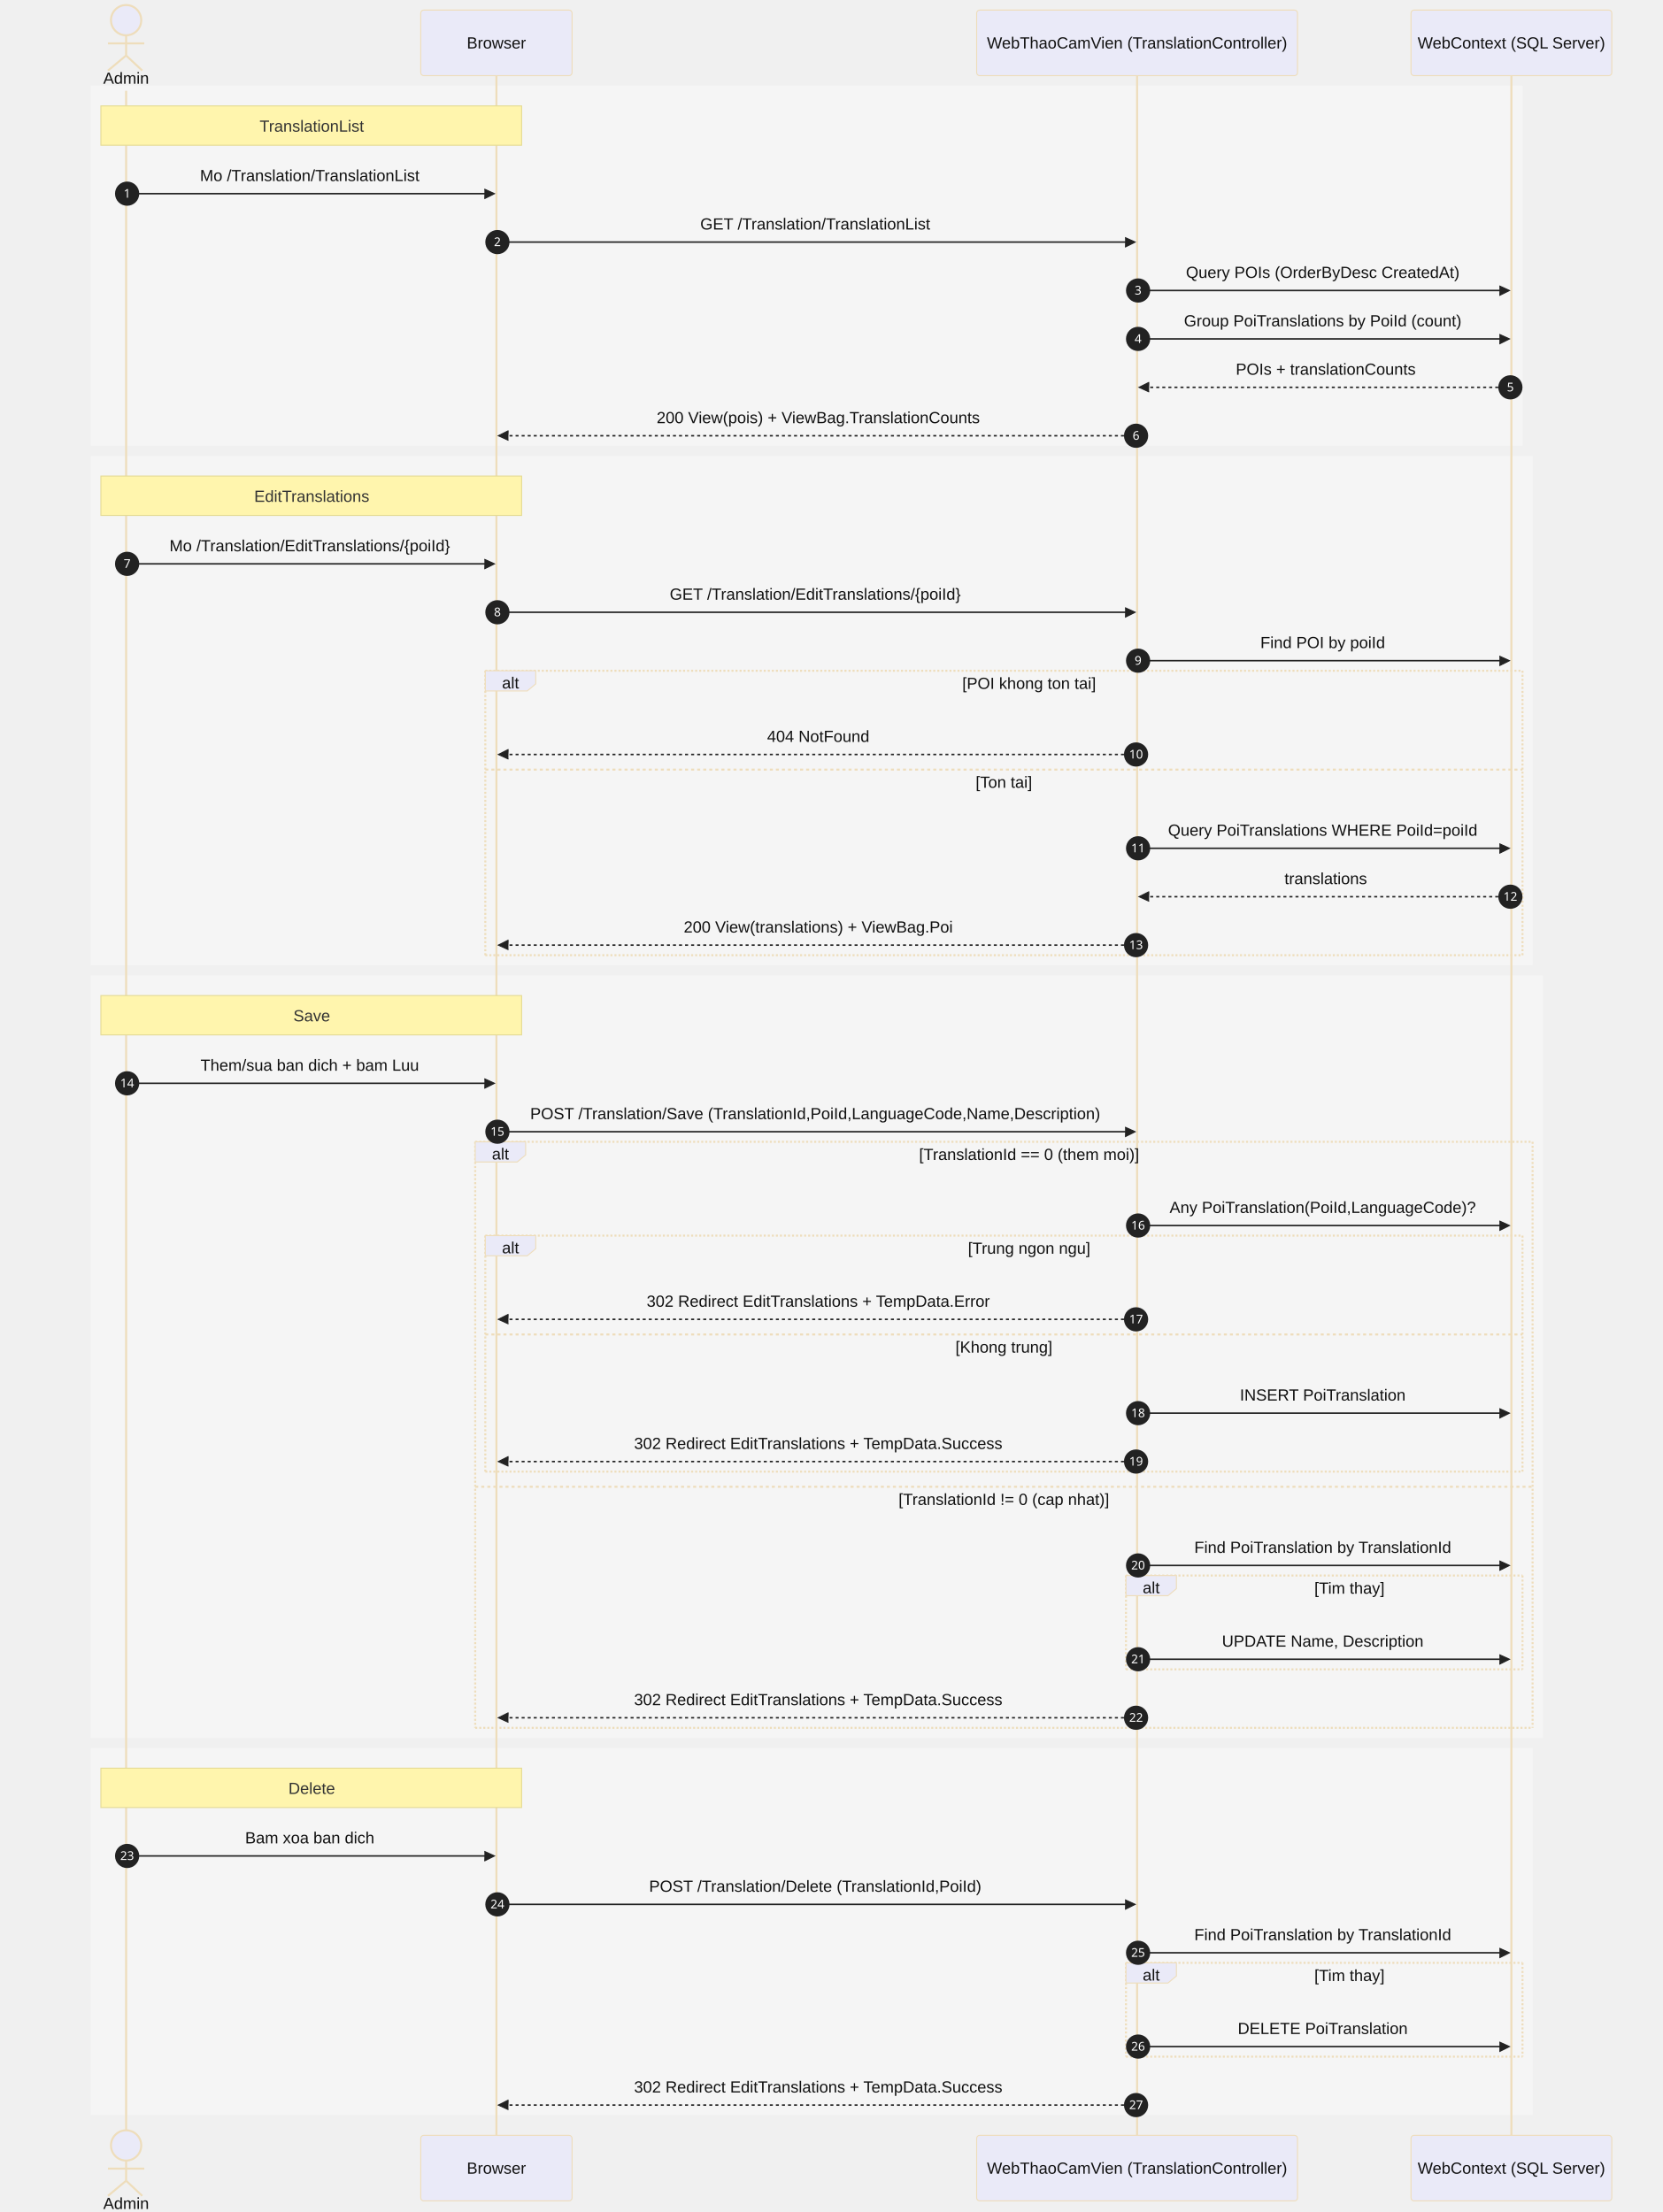
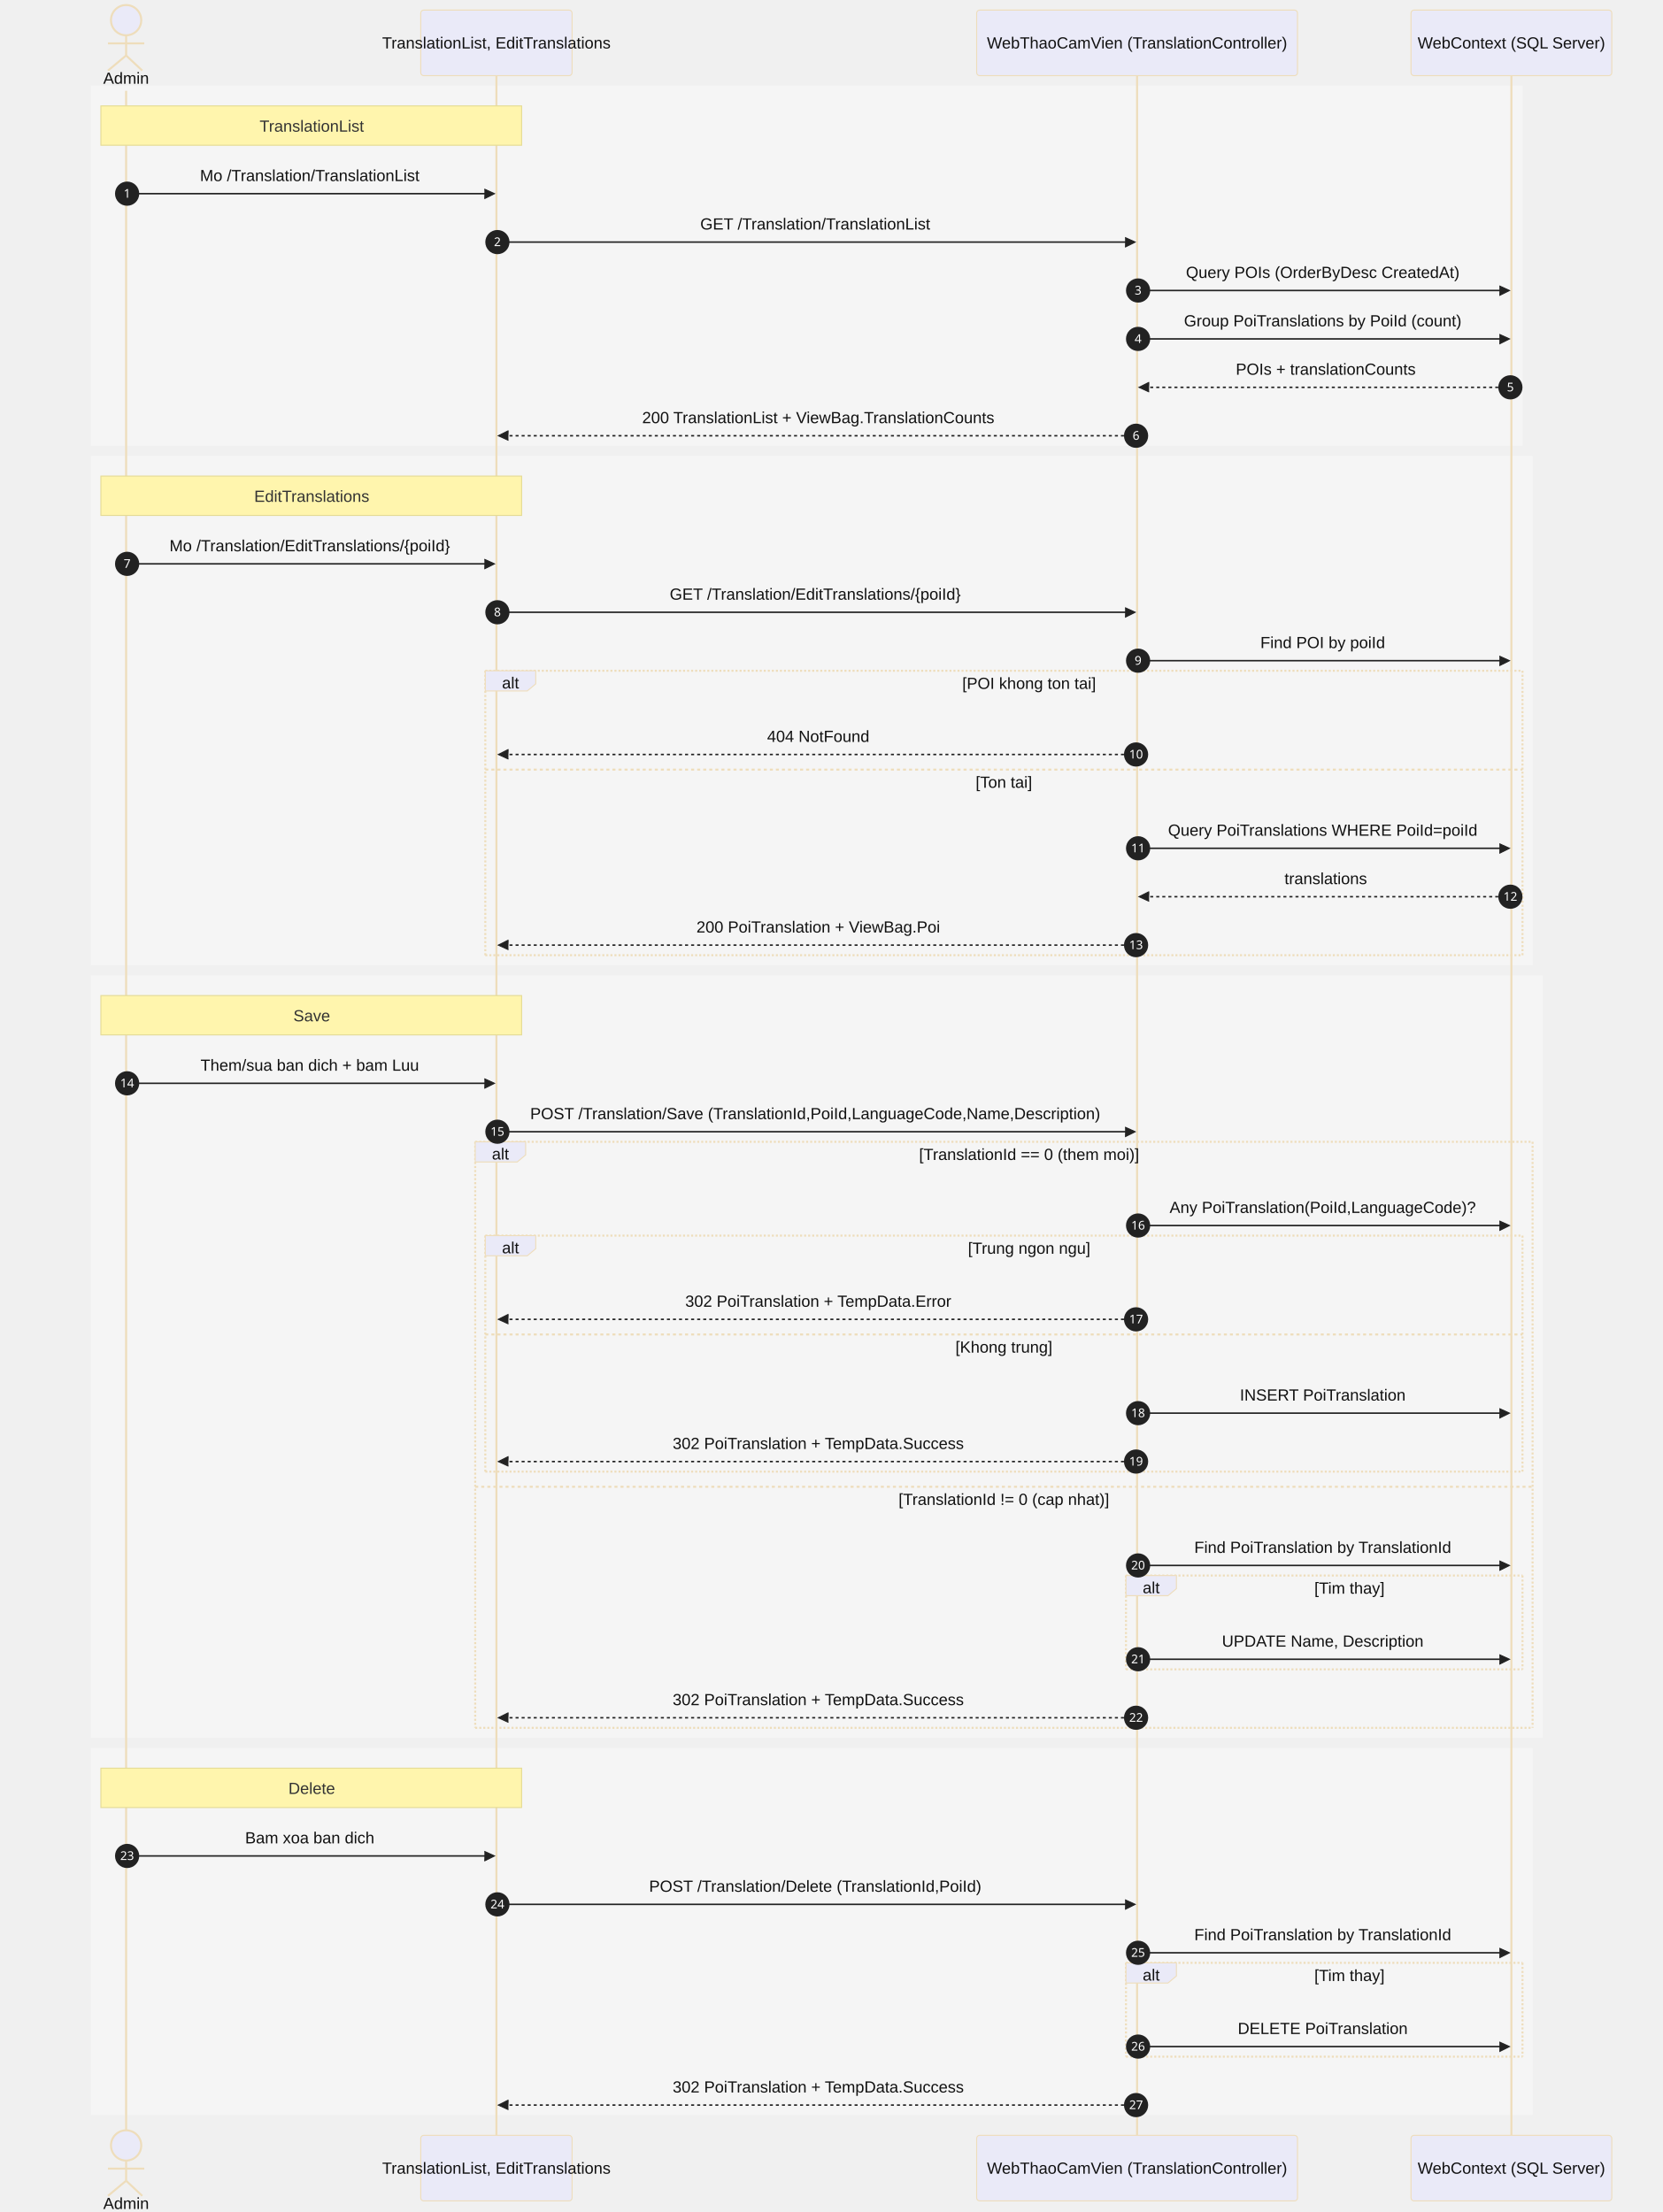
<svg xmlns="http://www.w3.org/2000/svg" id="container" width="1647.5" height="2193" viewBox="-50 -10 1647.5 2193" role="graphics-document document" aria-roledescription="sequence">
  <rect x="40" y="1723" fill="rgb(245,245,245)" width="1429" height="364" class="rect" />
  <rect x="40" y="957" fill="rgb(245,245,245)" width="1439" height="756" class="rect" />
  <rect x="40" y="442" fill="rgb(245,245,245)" width="1429" height="505" class="rect" />
  <rect x="40" y="75" fill="rgb(245,245,245)" width="1419" height="357" class="rect" />
  <g>
    <rect x="1348.5" y="2107" fill="#eaeaea" stroke="#666" width="199" height="65" name="DB" rx="3" ry="3" class="actor actor-bottom" />
    <text x="1448" y="2139.5" dominant-baseline="central" alignment-baseline="central" class="actor actor-box" style="text-anchor: middle; font-size: 16px; font-weight: 400;">
      <tspan x="1448" dy="0">WebContext (SQL Server)</tspan>
    </text>
  </g>
  <g>
    <rect x="918" y="2107" fill="#eaeaea" stroke="#666" width="318" height="65" name="W" rx="3" ry="3" class="actor actor-bottom" />
    <text x="1077" y="2139.5" dominant-baseline="central" alignment-baseline="central" class="actor actor-box" style="text-anchor: middle; font-size: 16px; font-weight: 400;">
      <tspan x="1077" dy="0">WebThaoCamVien (TranslationController)</tspan>
    </text>
  </g>
  <g>
    <rect x="367" y="2107" fill="#eaeaea" stroke="#666" width="150" height="65" name="B" rx="3" ry="3" class="actor actor-bottom" />
    <text x="442" y="2139.5" dominant-baseline="central" alignment-baseline="central" class="actor actor-box" style="text-anchor: middle; font-size: 16px; font-weight: 400;">
-       <tspan x="442" dy="0">Browser</tspan>
+       <tspan x="442" dy="0">TranslationList, EditTranslations</tspan>
    </text>
  </g>
  <g />
  <g>
    <line id="actor3" x1="1448" y1="65" x2="1448" y2="2107" class="actor-line 200" stroke-width="0.5px" stroke="#999" name="DB" />
    <g id="root-3">
      <rect x="1348.5" y="0" fill="#eaeaea" stroke="#666" width="199" height="65" name="DB" rx="3" ry="3" class="actor actor-top" />
      <text x="1448" y="32.5" dominant-baseline="central" alignment-baseline="central" class="actor actor-box" style="text-anchor: middle; font-size: 16px; font-weight: 400;">
        <tspan x="1448" dy="0">WebContext (SQL Server)</tspan>
      </text>
    </g>
  </g>
  <g>
    <line id="actor2" x1="1077" y1="65" x2="1077" y2="2107" class="actor-line 200" stroke-width="0.5px" stroke="#999" name="W" />
    <g id="root-2">
      <rect x="918" y="0" fill="#eaeaea" stroke="#666" width="318" height="65" name="W" rx="3" ry="3" class="actor actor-top" />
      <text x="1077" y="32.5" dominant-baseline="central" alignment-baseline="central" class="actor actor-box" style="text-anchor: middle; font-size: 16px; font-weight: 400;">
        <tspan x="1077" dy="0">WebThaoCamVien (TranslationController)</tspan>
      </text>
    </g>
  </g>
  <g>
    <line id="actor1" x1="442" y1="65" x2="442" y2="2107" class="actor-line 200" stroke-width="0.5px" stroke="#999" name="B" />
    <g id="root-1">
      <rect x="367" y="0" fill="#eaeaea" stroke="#666" width="150" height="65" name="B" rx="3" ry="3" class="actor actor-top" />
      <text x="442" y="32.5" dominant-baseline="central" alignment-baseline="central" class="actor actor-box" style="text-anchor: middle; font-size: 16px; font-weight: 400;">
-         <tspan x="442" dy="0">Browser</tspan>
+         <tspan x="442" dy="0">TranslationList, EditTranslations</tspan>
      </text>
    </g>
  </g>
  <g>
    <line id="actor0" x1="75" y1="80" x2="75" y2="2107" class="actor-line 200" stroke-width="0.5px" stroke="#999" name="U" />
  </g>
  <style>#container{font-family:"trebuchet ms",verdana,arial,sans-serif;font-size:16px;fill:#333;}@keyframes edge-animation-frame{from{stroke-dashoffset:0;}}@keyframes dash{to{stroke-dashoffset:0;}}#container .edge-animation-slow{stroke-dasharray:9,5!important;stroke-dashoffset:900;animation:dash 50s linear infinite;stroke-linecap:round;}#container .edge-animation-fast{stroke-dasharray:9,5!important;stroke-dashoffset:900;animation:dash 20s linear infinite;stroke-linecap:round;}#container .error-icon{fill:hsl(220.588, 100%, 98.333%);}#container .error-text{fill:rgb(8.5, 5.75, 0);stroke:rgb(8.5, 5.75, 0);}#container .edge-thickness-normal{stroke-width:1px;}#container .edge-thickness-thick{stroke-width:3.5px;}#container .edge-pattern-solid{stroke-dasharray:0;}#container .edge-thickness-invisible{stroke-width:0;fill:none;}#container .edge-pattern-dashed{stroke-dasharray:3;}#container .edge-pattern-dotted{stroke-dasharray:2;}#container .marker{fill:#000000;stroke:#000000;}#container .marker.cross{stroke:#000000;}#container svg{font-family:"trebuchet ms",verdana,arial,sans-serif;font-size:16px;}#container p{margin:0;}#container .actor{stroke:hsl(40.588, 60%, 83.333%);fill:#eaeaf8;}#container text.actor&gt;tspan{fill:#111111;stroke:none;}#container .actor-line{stroke:hsl(40.588, 60%, 83.333%);}#container .innerArc{stroke-width:1.5;stroke-dasharray:none;}#container .messageLine0{stroke-width:1.5;stroke-dasharray:none;stroke:#222222;}#container .messageLine1{stroke-width:1.5;stroke-dasharray:2,2;stroke:#222222;}#container #arrowhead path{fill:#222222;stroke:#222222;}#container .sequenceNumber{fill:#ffffff;}#container #sequencenumber{fill:#222222;}#container #crosshead path{fill:#222222;stroke:#222222;}#container .messageText{fill:#111111;stroke:none;}#container .labelBox{stroke:hsl(40.588, 60%, 83.333%);fill:#eaeaf8;}#container .labelText,#container .labelText&gt;tspan{fill:#111111;stroke:none;}#container .loopText,#container .loopText&gt;tspan{fill:#111111;stroke:none;}#container .loopLine{stroke-width:2px;stroke-dasharray:2,2;stroke:hsl(40.588, 60%, 83.333%);fill:hsl(40.588, 60%, 83.333%);}#container .note{stroke:hsl(52.683, 60%, 73.922%);fill:#fff5ad;}#container .noteText,#container .noteText&gt;tspan{fill:#333;stroke:none;}#container .activation0{fill:hsl(-79.412, 100%, 93.333%);stroke:hsl(-79.412, 100%, 83.333%);}#container .activation1{fill:hsl(-79.412, 100%, 93.333%);stroke:hsl(-79.412, 100%, 83.333%);}#container .activation2{fill:hsl(-79.412, 100%, 93.333%);stroke:hsl(-79.412, 100%, 83.333%);}#container .actorPopupMenu{position:absolute;}#container .actorPopupMenuPanel{position:absolute;fill:#eaeaf8;box-shadow:0px 8px 16px 0px rgba(0,0,0,0.2);filter:drop-shadow(3px 5px 2px rgb(0 0 0 / 0.4));}#container .actor-man line{stroke:hsl(40.588, 60%, 83.333%);fill:#eaeaf8;}#container .actor-man circle,#container line{stroke:hsl(40.588, 60%, 83.333%);fill:#eaeaf8;stroke-width:2px;}#container :root{--mermaid-font-family:"trebuchet ms",verdana,arial,sans-serif;}</style>
  <g />
  <defs>
    <symbol id="computer" width="24" height="24">
      <path transform="scale(.5)" d="M2 2v13h20v-13h-20zm18 11h-16v-9h16v9zm-10.228 6l.466-1h3.524l.467 1h-4.457zm14.228 3h-24l2-6h2.104l-1.33 4h18.45l-1.297-4h2.073l2 6zm-5-10h-14v-7h14v7z" />
    </symbol>
  </defs>
  <defs>
    <symbol id="database" fill-rule="evenodd" clip-rule="evenodd">
      <path transform="scale(.5)" d="M12.258.001l.256.004.255.005.253.008.251.01.249.012.247.015.246.016.242.019.241.02.239.023.236.024.233.027.231.028.229.031.225.032.223.034.22.036.217.038.214.04.211.041.208.043.205.045.201.046.198.048.194.05.191.051.187.053.183.054.18.056.175.057.172.059.168.06.163.061.16.063.155.064.15.066.074.033.073.033.071.034.07.034.069.035.068.035.067.035.066.035.064.036.064.036.062.036.06.036.06.037.058.037.058.037.055.038.055.038.053.038.052.038.051.039.05.039.048.039.047.039.045.04.044.04.043.04.041.04.04.041.039.041.037.041.036.041.034.041.033.042.032.042.03.042.029.042.027.042.026.043.024.043.023.043.021.043.02.043.018.044.017.043.015.044.013.044.012.044.011.045.009.044.007.045.006.045.004.045.002.045.001.045v17l-.001.045-.002.045-.004.045-.006.045-.007.045-.009.044-.011.045-.012.044-.013.044-.015.044-.017.043-.018.044-.02.043-.021.043-.023.043-.024.043-.026.043-.027.042-.029.042-.03.042-.032.042-.033.042-.034.041-.036.041-.037.041-.039.041-.04.041-.041.04-.043.04-.044.04-.045.04-.047.039-.048.039-.05.039-.051.039-.052.038-.053.038-.055.038-.055.038-.058.037-.058.037-.06.037-.06.036-.062.036-.064.036-.064.036-.066.035-.067.035-.068.035-.069.035-.07.034-.071.034-.073.033-.074.033-.15.066-.155.064-.16.063-.163.061-.168.06-.172.059-.175.057-.18.056-.183.054-.187.053-.191.051-.194.05-.198.048-.201.046-.205.045-.208.043-.211.041-.214.04-.217.038-.22.036-.223.034-.225.032-.229.031-.231.028-.233.027-.236.024-.239.023-.241.02-.242.019-.246.016-.247.015-.249.012-.251.01-.253.008-.255.005-.256.004-.258.001-.258-.001-.256-.004-.255-.005-.253-.008-.251-.01-.249-.012-.247-.015-.245-.016-.243-.019-.241-.02-.238-.023-.236-.024-.234-.027-.231-.028-.228-.031-.226-.032-.223-.034-.22-.036-.217-.038-.214-.04-.211-.041-.208-.043-.204-.045-.201-.046-.198-.048-.195-.05-.19-.051-.187-.053-.184-.054-.179-.056-.176-.057-.172-.059-.167-.06-.164-.061-.159-.063-.155-.064-.151-.066-.074-.033-.072-.033-.072-.034-.07-.034-.069-.035-.068-.035-.067-.035-.066-.035-.064-.036-.063-.036-.062-.036-.061-.036-.06-.037-.058-.037-.057-.037-.056-.038-.055-.038-.053-.038-.052-.038-.051-.039-.049-.039-.049-.039-.046-.039-.046-.04-.044-.04-.043-.04-.041-.04-.04-.041-.039-.041-.037-.041-.036-.041-.034-.041-.033-.042-.032-.042-.03-.042-.029-.042-.027-.042-.026-.043-.024-.043-.023-.043-.021-.043-.02-.043-.018-.044-.017-.043-.015-.044-.013-.044-.012-.044-.011-.045-.009-.044-.007-.045-.006-.045-.004-.045-.002-.045-.001-.045v-17l.001-.045.002-.045.004-.045.006-.045.007-.045.009-.044.011-.045.012-.044.013-.044.015-.044.017-.043.018-.044.02-.043.021-.043.023-.043.024-.043.026-.043.027-.042.029-.042.03-.042.032-.042.033-.042.034-.041.036-.041.037-.041.039-.041.04-.041.041-.04.043-.04.044-.04.046-.04.046-.039.049-.039.049-.039.051-.039.052-.038.053-.038.055-.038.056-.038.057-.037.058-.037.06-.037.061-.036.062-.036.063-.036.064-.036.066-.035.067-.035.068-.035.069-.035.07-.034.072-.034.072-.033.074-.033.151-.066.155-.064.159-.063.164-.061.167-.06.172-.059.176-.057.179-.056.184-.054.187-.053.19-.051.195-.05.198-.048.201-.046.204-.045.208-.043.211-.041.214-.04.217-.038.22-.036.223-.034.226-.032.228-.031.231-.028.234-.027.236-.024.238-.023.241-.02.243-.019.245-.016.247-.015.249-.012.251-.01.253-.008.255-.005.256-.004.258-.001.258.001zm-9.258 20.499v.01l.001.021.003.021.004.022.005.021.006.022.007.022.009.023.01.022.011.023.012.023.013.023.015.023.016.024.017.023.018.024.019.024.021.024.022.025.023.024.024.025.052.049.056.05.061.051.066.051.07.051.075.051.079.052.084.052.088.052.092.052.097.052.102.051.105.052.11.052.114.051.119.051.123.051.127.05.131.05.135.05.139.048.144.049.147.047.152.047.155.047.16.045.163.045.167.043.171.043.176.041.178.041.183.039.187.039.19.037.194.035.197.035.202.033.204.031.209.03.212.029.216.027.219.025.222.024.226.021.23.02.233.018.236.016.24.015.243.012.246.01.249.008.253.005.256.004.259.001.26-.001.257-.004.254-.005.25-.008.247-.011.244-.012.241-.014.237-.016.233-.018.231-.021.226-.021.224-.024.22-.026.216-.027.212-.028.21-.031.205-.031.202-.034.198-.034.194-.036.191-.037.187-.039.183-.04.179-.04.175-.042.172-.043.168-.044.163-.045.16-.046.155-.046.152-.047.148-.048.143-.049.139-.049.136-.05.131-.05.126-.05.123-.051.118-.052.114-.051.11-.052.106-.052.101-.052.096-.052.092-.052.088-.053.083-.051.079-.052.074-.052.07-.051.065-.051.06-.051.056-.05.051-.05.023-.024.023-.025.021-.024.02-.024.019-.024.018-.024.017-.024.015-.023.014-.024.013-.023.012-.023.01-.023.01-.022.008-.022.006-.022.006-.022.004-.022.004-.021.001-.021.001-.021v-4.127l-.077.055-.08.053-.083.054-.085.053-.087.052-.09.052-.093.051-.095.05-.097.05-.1.049-.102.049-.105.048-.106.047-.109.047-.111.046-.114.045-.115.045-.118.044-.12.043-.122.042-.124.042-.126.041-.128.04-.13.04-.132.038-.134.038-.135.037-.138.037-.139.035-.142.035-.143.034-.144.033-.147.032-.148.031-.15.03-.151.03-.153.029-.154.027-.156.027-.158.026-.159.025-.161.024-.162.023-.163.022-.165.021-.166.02-.167.019-.169.018-.169.017-.171.016-.173.015-.173.014-.175.013-.175.012-.177.011-.178.01-.179.008-.179.008-.181.006-.182.005-.182.004-.184.003-.184.002h-.37l-.184-.002-.184-.003-.182-.004-.182-.005-.181-.006-.179-.008-.179-.008-.178-.01-.176-.011-.176-.012-.175-.013-.173-.014-.172-.015-.171-.016-.17-.017-.169-.018-.167-.019-.166-.02-.165-.021-.163-.022-.162-.023-.161-.024-.159-.025-.157-.026-.156-.027-.155-.027-.153-.029-.151-.03-.15-.03-.148-.031-.146-.032-.145-.033-.143-.034-.141-.035-.14-.035-.137-.037-.136-.037-.134-.038-.132-.038-.13-.04-.128-.04-.126-.041-.124-.042-.122-.042-.12-.044-.117-.043-.116-.045-.113-.045-.112-.046-.109-.047-.106-.047-.105-.048-.102-.049-.1-.049-.097-.05-.095-.05-.093-.052-.09-.051-.087-.052-.085-.053-.083-.054-.08-.054-.077-.054v4.127zm0-5.654v.011l.001.021.003.021.004.021.005.022.006.022.007.022.009.022.01.022.011.023.012.023.013.023.015.024.016.023.017.024.018.024.019.024.021.024.022.024.023.025.024.024.052.05.056.05.061.05.066.051.07.051.075.052.079.051.084.052.088.052.092.052.097.052.102.052.105.052.11.051.114.051.119.052.123.05.127.051.131.05.135.049.139.049.144.048.147.048.152.047.155.046.16.045.163.045.167.044.171.042.176.042.178.04.183.04.187.038.19.037.194.036.197.034.202.033.204.032.209.03.212.028.216.027.219.025.222.024.226.022.23.02.233.018.236.016.24.014.243.012.246.01.249.008.253.006.256.003.259.001.26-.001.257-.003.254-.006.25-.008.247-.01.244-.012.241-.015.237-.016.233-.018.231-.02.226-.022.224-.024.22-.025.216-.027.212-.029.21-.03.205-.032.202-.033.198-.035.194-.036.191-.037.187-.039.183-.039.179-.041.175-.042.172-.043.168-.044.163-.045.16-.045.155-.047.152-.047.148-.048.143-.048.139-.05.136-.049.131-.05.126-.051.123-.051.118-.051.114-.052.11-.052.106-.052.101-.052.096-.052.092-.052.088-.052.083-.052.079-.052.074-.051.07-.052.065-.051.06-.05.056-.051.051-.049.023-.025.023-.024.021-.025.02-.024.019-.024.018-.024.017-.024.015-.023.014-.023.013-.024.012-.022.01-.023.01-.023.008-.022.006-.022.006-.022.004-.021.004-.022.001-.021.001-.021v-4.139l-.077.054-.08.054-.083.054-.085.052-.087.053-.09.051-.093.051-.095.051-.097.05-.1.049-.102.049-.105.048-.106.047-.109.047-.111.046-.114.045-.115.044-.118.044-.12.044-.122.042-.124.042-.126.041-.128.04-.13.039-.132.039-.134.038-.135.037-.138.036-.139.036-.142.035-.143.033-.144.033-.147.033-.148.031-.15.03-.151.03-.153.028-.154.028-.156.027-.158.026-.159.025-.161.024-.162.023-.163.022-.165.021-.166.02-.167.019-.169.018-.169.017-.171.016-.173.015-.173.014-.175.013-.175.012-.177.011-.178.009-.179.009-.179.007-.181.007-.182.005-.182.004-.184.003-.184.002h-.37l-.184-.002-.184-.003-.182-.004-.182-.005-.181-.007-.179-.007-.179-.009-.178-.009-.176-.011-.176-.012-.175-.013-.173-.014-.172-.015-.171-.016-.17-.017-.169-.018-.167-.019-.166-.02-.165-.021-.163-.022-.162-.023-.161-.024-.159-.025-.157-.026-.156-.027-.155-.028-.153-.028-.151-.03-.15-.03-.148-.031-.146-.033-.145-.033-.143-.033-.141-.035-.14-.036-.137-.036-.136-.037-.134-.038-.132-.039-.13-.039-.128-.04-.126-.041-.124-.042-.122-.043-.12-.043-.117-.044-.116-.044-.113-.046-.112-.046-.109-.046-.106-.047-.105-.048-.102-.049-.1-.049-.097-.05-.095-.051-.093-.051-.09-.051-.087-.053-.085-.052-.083-.054-.08-.054-.077-.054v4.139zm0-5.666v.011l.001.02.003.022.004.021.005.022.006.021.007.022.009.023.01.022.011.023.012.023.013.023.015.023.016.024.017.024.018.023.019.024.021.025.022.024.023.024.024.025.052.05.056.05.061.05.066.051.07.051.075.052.079.051.084.052.088.052.092.052.097.052.102.052.105.051.11.052.114.051.119.051.123.051.127.05.131.05.135.05.139.049.144.048.147.048.152.047.155.046.16.045.163.045.167.043.171.043.176.042.178.04.183.04.187.038.19.037.194.036.197.034.202.033.204.032.209.03.212.028.216.027.219.025.222.024.226.021.23.02.233.018.236.017.24.014.243.012.246.01.249.008.253.006.256.003.259.001.26-.001.257-.003.254-.006.25-.008.247-.01.244-.013.241-.014.237-.016.233-.018.231-.02.226-.022.224-.024.22-.025.216-.027.212-.029.21-.03.205-.032.202-.033.198-.035.194-.036.191-.037.187-.039.183-.039.179-.041.175-.042.172-.043.168-.044.163-.045.16-.045.155-.047.152-.047.148-.048.143-.049.139-.049.136-.049.131-.051.126-.05.123-.051.118-.052.114-.051.11-.052.106-.052.101-.052.096-.052.092-.052.088-.052.083-.052.079-.052.074-.052.07-.051.065-.051.06-.051.056-.05.051-.049.023-.025.023-.025.021-.024.02-.024.019-.024.018-.024.017-.024.015-.023.014-.024.013-.023.012-.023.01-.022.01-.023.008-.022.006-.022.006-.022.004-.022.004-.021.001-.021.001-.021v-4.153l-.077.054-.08.054-.083.053-.085.053-.087.053-.09.051-.093.051-.095.051-.097.05-.1.049-.102.048-.105.048-.106.048-.109.046-.111.046-.114.046-.115.044-.118.044-.12.043-.122.043-.124.042-.126.041-.128.04-.13.039-.132.039-.134.038-.135.037-.138.036-.139.036-.142.034-.143.034-.144.033-.147.032-.148.032-.15.03-.151.03-.153.028-.154.028-.156.027-.158.026-.159.024-.161.024-.162.023-.163.023-.165.021-.166.02-.167.019-.169.018-.169.017-.171.016-.173.015-.173.014-.175.013-.175.012-.177.01-.178.01-.179.009-.179.007-.181.006-.182.006-.182.004-.184.003-.184.001-.185.001-.185-.001-.184-.001-.184-.003-.182-.004-.182-.006-.181-.006-.179-.007-.179-.009-.178-.01-.176-.01-.176-.012-.175-.013-.173-.014-.172-.015-.171-.016-.17-.017-.169-.018-.167-.019-.166-.02-.165-.021-.163-.023-.162-.023-.161-.024-.159-.024-.157-.026-.156-.027-.155-.028-.153-.028-.151-.03-.15-.03-.148-.032-.146-.032-.145-.033-.143-.034-.141-.034-.14-.036-.137-.036-.136-.037-.134-.038-.132-.039-.13-.039-.128-.041-.126-.041-.124-.041-.122-.043-.12-.043-.117-.044-.116-.044-.113-.046-.112-.046-.109-.046-.106-.048-.105-.048-.102-.048-.1-.05-.097-.049-.095-.051-.093-.051-.09-.052-.087-.052-.085-.053-.083-.053-.08-.054-.077-.054v4.153zm8.74-8.179l-.257.004-.254.005-.25.008-.247.011-.244.012-.241.014-.237.016-.233.018-.231.021-.226.022-.224.023-.22.026-.216.027-.212.028-.21.031-.205.032-.202.033-.198.034-.194.036-.191.038-.187.038-.183.04-.179.041-.175.042-.172.043-.168.043-.163.045-.16.046-.155.046-.152.048-.148.048-.143.048-.139.049-.136.05-.131.05-.126.051-.123.051-.118.051-.114.052-.11.052-.106.052-.101.052-.096.052-.092.052-.088.052-.083.052-.079.052-.074.051-.07.052-.065.051-.06.05-.056.05-.051.05-.023.025-.023.024-.021.024-.02.025-.019.024-.018.024-.017.023-.015.024-.014.023-.013.023-.012.023-.01.023-.01.022-.008.022-.006.023-.006.021-.004.022-.004.021-.001.021-.001.021.001.021.001.021.004.021.004.022.006.021.006.023.008.022.01.022.01.023.012.023.013.023.014.023.015.024.017.023.018.024.019.024.02.025.021.024.023.024.023.025.051.05.056.05.06.05.065.051.07.052.074.051.079.052.083.052.088.052.092.052.096.052.101.052.106.052.11.052.114.052.118.051.123.051.126.051.131.05.136.05.139.049.143.048.148.048.152.048.155.046.16.046.163.045.168.043.172.043.175.042.179.041.183.04.187.038.191.038.194.036.198.034.202.033.205.032.21.031.212.028.216.027.22.026.224.023.226.022.231.021.233.018.237.016.241.014.244.012.247.011.25.008.254.005.257.004.26.001.26-.001.257-.004.254-.005.25-.008.247-.011.244-.012.241-.014.237-.016.233-.018.231-.021.226-.022.224-.023.22-.026.216-.027.212-.028.21-.031.205-.032.202-.033.198-.034.194-.036.191-.038.187-.038.183-.04.179-.041.175-.042.172-.043.168-.043.163-.045.16-.046.155-.046.152-.048.148-.048.143-.048.139-.049.136-.05.131-.05.126-.051.123-.051.118-.051.114-.052.11-.052.106-.052.101-.052.096-.052.092-.052.088-.052.083-.052.079-.052.074-.051.07-.052.065-.051.06-.05.056-.05.051-.05.023-.025.023-.024.021-.024.02-.025.019-.024.018-.024.017-.023.015-.024.014-.023.013-.023.012-.023.01-.023.01-.022.008-.022.006-.023.006-.021.004-.022.004-.021.001-.021.001-.021-.001-.021-.001-.021-.004-.021-.004-.022-.006-.021-.006-.023-.008-.022-.01-.022-.01-.023-.012-.023-.013-.023-.014-.023-.015-.024-.017-.023-.018-.024-.019-.024-.02-.025-.021-.024-.023-.024-.023-.025-.051-.05-.056-.05-.06-.05-.065-.051-.07-.052-.074-.051-.079-.052-.083-.052-.088-.052-.092-.052-.096-.052-.101-.052-.106-.052-.11-.052-.114-.052-.118-.051-.123-.051-.126-.051-.131-.05-.136-.05-.139-.049-.143-.048-.148-.048-.152-.048-.155-.046-.16-.046-.163-.045-.168-.043-.172-.043-.175-.042-.179-.041-.183-.04-.187-.038-.191-.038-.194-.036-.198-.034-.202-.033-.205-.032-.21-.031-.212-.028-.216-.027-.22-.026-.224-.023-.226-.022-.231-.021-.233-.018-.237-.016-.241-.014-.244-.012-.247-.011-.25-.008-.254-.005-.257-.004-.26-.001-.26.001z" />
    </symbol>
  </defs>
  <defs>
    <symbol id="clock" width="24" height="24">
      <path transform="scale(.5)" d="M12 2c5.514 0 10 4.486 10 10s-4.486 10-10 10-10-4.486-10-10 4.486-10 10-10zm0-2c-6.627 0-12 5.373-12 12s5.373 12 12 12 12-5.373 12-12-5.373-12-12-12zm5.848 12.459c.202.038.202.333.001.372-1.907.361-6.045 1.111-6.547 1.111-.719 0-1.301-.582-1.301-1.301 0-.512.77-5.447 1.125-7.445.034-.192.312-.181.343.014l.985 6.238 5.394 1.011z" />
    </symbol>
  </defs>
  <defs>
    <marker id="arrowhead" refX="7.9" refY="5" markerUnits="userSpaceOnUse" markerWidth="12" markerHeight="12" orient="auto-start-reverse">
      <path d="M -1 0 L 10 5 L 0 10 z" />
    </marker>
  </defs>
  <defs>
    <marker id="crosshead" markerWidth="15" markerHeight="8" orient="auto" refX="4" refY="4.5">
      <path fill="none" stroke="#000000" stroke-width="1pt" d="M 1,2 L 6,7 M 6,2 L 1,7" style="stroke-dasharray: 0, 0;" />
    </marker>
  </defs>
  <defs>
    <marker id="filled-head" refX="15.5" refY="7" markerWidth="20" markerHeight="28" orient="auto">
      <path d="M 18,7 L9,13 L14,7 L9,1 Z" />
    </marker>
  </defs>
  <defs>
    <marker id="sequencenumber" refX="15" refY="15" markerWidth="60" markerHeight="40" orient="auto">
      <circle cx="15" cy="15" r="6" />
    </marker>
  </defs>
  <g>
    <rect x="50" y="95" fill="#EDF2AE" stroke="#666" width="417" height="39" class="note" />
    <text x="259" y="100" text-anchor="middle" dominant-baseline="middle" alignment-baseline="middle" class="noteText" dy="1em" style="font-size: 16px; font-weight: 400;">
      <tspan x="259">TranslationList</tspan>
    </text>
  </g>
  <g>
    <rect x="50" y="462" fill="#EDF2AE" stroke="#666" width="417" height="39" class="note" />
    <text x="259" y="467" text-anchor="middle" dominant-baseline="middle" alignment-baseline="middle" class="noteText" dy="1em" style="font-size: 16px; font-weight: 400;">
      <tspan x="259">EditTranslations</tspan>
    </text>
  </g>
  <g>
    <line x1="431" y1="655" x2="1459" y2="655" class="loopLine" />
    <line x1="1459" y1="655" x2="1459" y2="937" class="loopLine" />
    <line x1="431" y1="937" x2="1459" y2="937" class="loopLine" />
    <line x1="431" y1="655" x2="431" y2="937" class="loopLine" />
    <line x1="431" y1="753" x2="1459" y2="753" class="loopLine" style="stroke-dasharray: 3, 3;" />
    <polygon points="431,655 481,655 481,668 472.6,675 431,675" class="labelBox" />
    <text x="456" y="668" text-anchor="middle" dominant-baseline="middle" alignment-baseline="middle" class="labelText" style="font-size: 16px; font-weight: 400;">alt</text>
    <text x="970" y="673" text-anchor="middle" class="loopText" style="font-size: 16px; font-weight: 400;">
      <tspan x="970">[POI khong ton tai]</tspan>
    </text>
    <text x="945" y="771" text-anchor="middle" class="loopText" style="font-size: 16px; font-weight: 400;">[Ton tai]</text>
  </g>
  <g>
    <rect x="50" y="977" fill="#EDF2AE" stroke="#666" width="417" height="39" class="note" />
    <text x="259" y="982" text-anchor="middle" dominant-baseline="middle" alignment-baseline="middle" class="noteText" dy="1em" style="font-size: 16px; font-weight: 400;">
      <tspan x="259">Save</tspan>
    </text>
  </g>
  <g>
    <line x1="431" y1="1215" x2="1459" y2="1215" class="loopLine" />
    <line x1="1459" y1="1215" x2="1459" y2="1449" class="loopLine" />
    <line x1="431" y1="1449" x2="1459" y2="1449" class="loopLine" />
    <line x1="431" y1="1215" x2="431" y2="1449" class="loopLine" />
    <line x1="431" y1="1313" x2="1459" y2="1313" class="loopLine" style="stroke-dasharray: 3, 3;" />
    <polygon points="431,1215 481,1215 481,1228 472.6,1235 431,1235" class="labelBox" />
    <text x="456" y="1228" text-anchor="middle" dominant-baseline="middle" alignment-baseline="middle" class="labelText" style="font-size: 16px; font-weight: 400;">alt</text>
    <text x="970" y="1233" text-anchor="middle" class="loopText" style="font-size: 16px; font-weight: 400;">
      <tspan x="970">[Trung ngon ngu]</tspan>
    </text>
    <text x="945" y="1331" text-anchor="middle" class="loopText" style="font-size: 16px; font-weight: 400;">[Khong trung]</text>
  </g>
  <g>
    <line x1="1066" y1="1552" x2="1459" y2="1552" class="loopLine" />
    <line x1="1459" y1="1552" x2="1459" y2="1645" class="loopLine" />
    <line x1="1066" y1="1645" x2="1459" y2="1645" class="loopLine" />
    <line x1="1066" y1="1552" x2="1066" y2="1645" class="loopLine" />
    <polygon points="1066,1552 1116,1552 1116,1565 1107.6,1572 1066,1572" class="labelBox" />
    <text x="1091" y="1565" text-anchor="middle" dominant-baseline="middle" alignment-baseline="middle" class="labelText" style="font-size: 16px; font-weight: 400;">alt</text>
    <text x="1287.5" y="1570" text-anchor="middle" class="loopText" style="font-size: 16px; font-weight: 400;">
      <tspan x="1287.5">[Tim thay]</tspan>
    </text>
  </g>
  <g>
    <line x1="421" y1="1122" x2="1469" y2="1122" class="loopLine" />
    <line x1="1469" y1="1122" x2="1469" y2="1703" class="loopLine" />
    <line x1="421" y1="1703" x2="1469" y2="1703" class="loopLine" />
    <line x1="421" y1="1122" x2="421" y2="1703" class="loopLine" />
    <line x1="421" y1="1464" x2="1469" y2="1464" class="loopLine" style="stroke-dasharray: 3, 3;" />
    <polygon points="421,1122 471,1122 471,1135 462.6,1142 421,1142" class="labelBox" />
    <text x="446" y="1135" text-anchor="middle" dominant-baseline="middle" alignment-baseline="middle" class="labelText" style="font-size: 16px; font-weight: 400;">alt</text>
    <text x="970" y="1140" text-anchor="middle" class="loopText" style="font-size: 16px; font-weight: 400;">
      <tspan x="970">[TranslationId == 0 (them moi)]</tspan>
    </text>
    <text x="945" y="1482" text-anchor="middle" class="loopText" style="font-size: 16px; font-weight: 400;">[TranslationId != 0 (cap nhat)]</text>
  </g>
  <g>
    <rect x="50" y="1743" fill="#EDF2AE" stroke="#666" width="417" height="39" class="note" />
    <text x="259" y="1748" text-anchor="middle" dominant-baseline="middle" alignment-baseline="middle" class="noteText" dy="1em" style="font-size: 16px; font-weight: 400;">
      <tspan x="259">Delete</tspan>
    </text>
  </g>
  <g>
    <line x1="1066" y1="1936" x2="1459" y2="1936" class="loopLine" />
    <line x1="1459" y1="1936" x2="1459" y2="2029" class="loopLine" />
    <line x1="1066" y1="2029" x2="1459" y2="2029" class="loopLine" />
    <line x1="1066" y1="1936" x2="1066" y2="2029" class="loopLine" />
    <polygon points="1066,1936 1116,1936 1116,1949 1107.6,1956 1066,1956" class="labelBox" />
    <text x="1091" y="1949" text-anchor="middle" dominant-baseline="middle" alignment-baseline="middle" class="labelText" style="font-size: 16px; font-weight: 400;">alt</text>
    <text x="1287.5" y="1954" text-anchor="middle" class="loopText" style="font-size: 16px; font-weight: 400;">
      <tspan x="1287.5">[Tim thay]</tspan>
    </text>
  </g>
  <g class="actor-man actor-top" name="U">
    <line id="actor-man-torso0" x1="75" y1="25" x2="75" y2="45" />
    <line id="actor-man-arms0" x1="57" y1="33" x2="93" y2="33" />
    <line x1="57" y1="60" x2="75" y2="45" />
    <line x1="75" y1="45" x2="91" y2="60" />
    <circle cx="75" cy="10" r="15" width="150" height="65" />
    <text x="75" y="67.5" dominant-baseline="central" alignment-baseline="central" class="actor actor-man" style="text-anchor: middle; font-size: 16px; font-weight: 400;">
      <tspan x="75" dy="0">Admin</tspan>
    </text>
  </g>
  <text x="257" y="149" text-anchor="middle" dominant-baseline="middle" alignment-baseline="middle" class="messageText" dy="1em" style="font-size: 16px; font-weight: 400;">Mo /Translation/TranslationList</text>
  <line x1="76" y1="182" x2="438" y2="182" class="messageLine0" stroke-width="2" stroke="none" marker-end="url(#arrowhead)" style="fill: none;" />
  <line x1="76" y1="182" x2="76" y2="182" stroke-width="0" marker-start="url(#sequencenumber)" />
  <text x="76" y="186" font-family="sans-serif" font-size="12px" text-anchor="middle" class="sequenceNumber">1</text>
  <text x="758" y="197" text-anchor="middle" dominant-baseline="middle" alignment-baseline="middle" class="messageText" dy="1em" style="font-size: 16px; font-weight: 400;">GET /Translation/TranslationList</text>
  <line x1="443" y1="230" x2="1073" y2="230" class="messageLine0" stroke-width="2" stroke="none" marker-end="url(#arrowhead)" style="fill: none;" />
  <line x1="443" y1="230" x2="443" y2="230" stroke-width="0" marker-start="url(#sequencenumber)" />
  <text x="443" y="234" font-family="sans-serif" font-size="12px" text-anchor="middle" class="sequenceNumber">2</text>
  <text x="1261" y="245" text-anchor="middle" dominant-baseline="middle" alignment-baseline="middle" class="messageText" dy="1em" style="font-size: 16px; font-weight: 400;">Query POIs (OrderByDesc CreatedAt)</text>
  <line x1="1078" y1="278" x2="1444" y2="278" class="messageLine0" stroke-width="2" stroke="none" marker-end="url(#arrowhead)" style="fill: none;" />
  <line x1="1078" y1="278" x2="1078" y2="278" stroke-width="0" marker-start="url(#sequencenumber)" />
  <text x="1078" y="282" font-family="sans-serif" font-size="12px" text-anchor="middle" class="sequenceNumber">3</text>
  <text x="1261" y="293" text-anchor="middle" dominant-baseline="middle" alignment-baseline="middle" class="messageText" dy="1em" style="font-size: 16px; font-weight: 400;">Group PoiTranslations by PoiId (count)</text>
  <line x1="1078" y1="326" x2="1444" y2="326" class="messageLine0" stroke-width="2" stroke="none" marker-end="url(#arrowhead)" style="fill: none;" />
  <line x1="1078" y1="326" x2="1078" y2="326" stroke-width="0" marker-start="url(#sequencenumber)" />
  <text x="1078" y="330" font-family="sans-serif" font-size="12px" text-anchor="middle" class="sequenceNumber">4</text>
  <text x="1264" y="341" text-anchor="middle" dominant-baseline="middle" alignment-baseline="middle" class="messageText" dy="1em" style="font-size: 16px; font-weight: 400;">POIs + translationCounts</text>
  <line x1="1447" y1="374" x2="1081" y2="374" class="messageLine1" stroke-width="2" stroke="none" marker-end="url(#arrowhead)" style="stroke-dasharray: 3, 3; fill: none;" />
  <line x1="1447" y1="374" x2="1447" y2="374" stroke-width="0" marker-start="url(#sequencenumber)" />
  <text x="1447" y="378" font-family="sans-serif" font-size="12px" text-anchor="middle" class="sequenceNumber">5</text>
-   <text x="761" y="389" text-anchor="middle" dominant-baseline="middle" alignment-baseline="middle" class="messageText" dy="1em" style="font-size: 16px; font-weight: 400;">200 View(pois) + ViewBag.TranslationCounts</text>
+   <text x="761" y="389" text-anchor="middle" dominant-baseline="middle" alignment-baseline="middle" class="messageText" dy="1em" style="font-size: 16px; font-weight: 400;">200 TranslationList + ViewBag.TranslationCounts</text>
  <line x1="1076" y1="422" x2="446" y2="422" class="messageLine1" stroke-width="2" stroke="none" marker-end="url(#arrowhead)" style="stroke-dasharray: 3, 3; fill: none;" />
  <line x1="1076" y1="422" x2="1076" y2="422" stroke-width="0" marker-start="url(#sequencenumber)" />
  <text x="1076" y="426" font-family="sans-serif" font-size="12px" text-anchor="middle" class="sequenceNumber">6</text>
  <text x="257" y="516" text-anchor="middle" dominant-baseline="middle" alignment-baseline="middle" class="messageText" dy="1em" style="font-size: 16px; font-weight: 400;">Mo /Translation/EditTranslations/{poiId}</text>
  <line x1="76" y1="549" x2="438" y2="549" class="messageLine0" stroke-width="2" stroke="none" marker-end="url(#arrowhead)" style="fill: none;" />
  <line x1="76" y1="549" x2="76" y2="549" stroke-width="0" marker-start="url(#sequencenumber)" />
  <text x="76" y="553" font-family="sans-serif" font-size="12px" text-anchor="middle" class="sequenceNumber">7</text>
  <text x="758" y="564" text-anchor="middle" dominant-baseline="middle" alignment-baseline="middle" class="messageText" dy="1em" style="font-size: 16px; font-weight: 400;">GET /Translation/EditTranslations/{poiId}</text>
  <line x1="443" y1="597" x2="1073" y2="597" class="messageLine0" stroke-width="2" stroke="none" marker-end="url(#arrowhead)" style="fill: none;" />
  <line x1="443" y1="597" x2="443" y2="597" stroke-width="0" marker-start="url(#sequencenumber)" />
  <text x="443" y="601" font-family="sans-serif" font-size="12px" text-anchor="middle" class="sequenceNumber">8</text>
  <text x="1261" y="612" text-anchor="middle" dominant-baseline="middle" alignment-baseline="middle" class="messageText" dy="1em" style="font-size: 16px; font-weight: 400;">Find POI by poiId</text>
  <line x1="1078" y1="645" x2="1444" y2="645" class="messageLine0" stroke-width="2" stroke="none" marker-end="url(#arrowhead)" style="fill: none;" />
  <line x1="1078" y1="645" x2="1078" y2="645" stroke-width="0" marker-start="url(#sequencenumber)" />
  <text x="1078" y="649" font-family="sans-serif" font-size="12px" text-anchor="middle" class="sequenceNumber">9</text>
  <text x="761" y="705" text-anchor="middle" dominant-baseline="middle" alignment-baseline="middle" class="messageText" dy="1em" style="font-size: 16px; font-weight: 400;">404 NotFound</text>
  <line x1="1076" y1="738" x2="446" y2="738" class="messageLine1" stroke-width="2" stroke="none" marker-end="url(#arrowhead)" style="stroke-dasharray: 3, 3; fill: none;" />
  <line x1="1076" y1="738" x2="1076" y2="738" stroke-width="0" marker-start="url(#sequencenumber)" />
  <text x="1076" y="742" font-family="sans-serif" font-size="12px" text-anchor="middle" class="sequenceNumber">10</text>
  <text x="1261" y="798" text-anchor="middle" dominant-baseline="middle" alignment-baseline="middle" class="messageText" dy="1em" style="font-size: 16px; font-weight: 400;">Query PoiTranslations WHERE PoiId=poiId</text>
  <line x1="1078" y1="831" x2="1444" y2="831" class="messageLine0" stroke-width="2" stroke="none" marker-end="url(#arrowhead)" style="fill: none;" />
  <line x1="1078" y1="831" x2="1078" y2="831" stroke-width="0" marker-start="url(#sequencenumber)" />
  <text x="1078" y="835" font-family="sans-serif" font-size="12px" text-anchor="middle" class="sequenceNumber">11</text>
  <text x="1264" y="846" text-anchor="middle" dominant-baseline="middle" alignment-baseline="middle" class="messageText" dy="1em" style="font-size: 16px; font-weight: 400;">translations</text>
  <line x1="1447" y1="879" x2="1081" y2="879" class="messageLine1" stroke-width="2" stroke="none" marker-end="url(#arrowhead)" style="stroke-dasharray: 3, 3; fill: none;" />
  <line x1="1447" y1="879" x2="1447" y2="879" stroke-width="0" marker-start="url(#sequencenumber)" />
  <text x="1447" y="883" font-family="sans-serif" font-size="12px" text-anchor="middle" class="sequenceNumber">12</text>
-   <text x="761" y="894" text-anchor="middle" dominant-baseline="middle" alignment-baseline="middle" class="messageText" dy="1em" style="font-size: 16px; font-weight: 400;">200 View(translations) + ViewBag.Poi</text>
+   <text x="761" y="894" text-anchor="middle" dominant-baseline="middle" alignment-baseline="middle" class="messageText" dy="1em" style="font-size: 16px; font-weight: 400;">200 PoiTranslation + ViewBag.Poi</text>
  <line x1="1076" y1="927" x2="446" y2="927" class="messageLine1" stroke-width="2" stroke="none" marker-end="url(#arrowhead)" style="stroke-dasharray: 3, 3; fill: none;" />
  <line x1="1076" y1="927" x2="1076" y2="927" stroke-width="0" marker-start="url(#sequencenumber)" />
  <text x="1076" y="931" font-family="sans-serif" font-size="12px" text-anchor="middle" class="sequenceNumber">13</text>
  <text x="257" y="1031" text-anchor="middle" dominant-baseline="middle" alignment-baseline="middle" class="messageText" dy="1em" style="font-size: 16px; font-weight: 400;">Them/sua ban dich + bam Luu</text>
  <line x1="76" y1="1064" x2="438" y2="1064" class="messageLine0" stroke-width="2" stroke="none" marker-end="url(#arrowhead)" style="fill: none;" />
  <line x1="76" y1="1064" x2="76" y2="1064" stroke-width="0" marker-start="url(#sequencenumber)" />
  <text x="76" y="1068" font-family="sans-serif" font-size="12px" text-anchor="middle" class="sequenceNumber">14</text>
  <text x="758" y="1079" text-anchor="middle" dominant-baseline="middle" alignment-baseline="middle" class="messageText" dy="1em" style="font-size: 16px; font-weight: 400;">POST /Translation/Save (TranslationId,PoiId,LanguageCode,Name,Description)</text>
  <line x1="443" y1="1112" x2="1073" y2="1112" class="messageLine0" stroke-width="2" stroke="none" marker-end="url(#arrowhead)" style="fill: none;" />
  <line x1="443" y1="1112" x2="443" y2="1112" stroke-width="0" marker-start="url(#sequencenumber)" />
  <text x="443" y="1116" font-family="sans-serif" font-size="12px" text-anchor="middle" class="sequenceNumber">15</text>
  <text x="1261" y="1172" text-anchor="middle" dominant-baseline="middle" alignment-baseline="middle" class="messageText" dy="1em" style="font-size: 16px; font-weight: 400;">Any PoiTranslation(PoiId,LanguageCode)?</text>
  <line x1="1078" y1="1205" x2="1444" y2="1205" class="messageLine0" stroke-width="2" stroke="none" marker-end="url(#arrowhead)" style="fill: none;" />
  <line x1="1078" y1="1205" x2="1078" y2="1205" stroke-width="0" marker-start="url(#sequencenumber)" />
  <text x="1078" y="1209" font-family="sans-serif" font-size="12px" text-anchor="middle" class="sequenceNumber">16</text>
-   <text x="761" y="1265" text-anchor="middle" dominant-baseline="middle" alignment-baseline="middle" class="messageText" dy="1em" style="font-size: 16px; font-weight: 400;">302 Redirect EditTranslations + TempData.Error</text>
+   <text x="761" y="1265" text-anchor="middle" dominant-baseline="middle" alignment-baseline="middle" class="messageText" dy="1em" style="font-size: 16px; font-weight: 400;">302 PoiTranslation + TempData.Error</text>
  <line x1="1076" y1="1298" x2="446" y2="1298" class="messageLine1" stroke-width="2" stroke="none" marker-end="url(#arrowhead)" style="stroke-dasharray: 3, 3; fill: none;" />
  <line x1="1076" y1="1298" x2="1076" y2="1298" stroke-width="0" marker-start="url(#sequencenumber)" />
  <text x="1076" y="1302" font-family="sans-serif" font-size="12px" text-anchor="middle" class="sequenceNumber">17</text>
  <text x="1261" y="1358" text-anchor="middle" dominant-baseline="middle" alignment-baseline="middle" class="messageText" dy="1em" style="font-size: 16px; font-weight: 400;">INSERT PoiTranslation</text>
  <line x1="1078" y1="1391" x2="1444" y2="1391" class="messageLine0" stroke-width="2" stroke="none" marker-end="url(#arrowhead)" style="fill: none;" />
  <line x1="1078" y1="1391" x2="1078" y2="1391" stroke-width="0" marker-start="url(#sequencenumber)" />
  <text x="1078" y="1395" font-family="sans-serif" font-size="12px" text-anchor="middle" class="sequenceNumber">18</text>
-   <text x="761" y="1406" text-anchor="middle" dominant-baseline="middle" alignment-baseline="middle" class="messageText" dy="1em" style="font-size: 16px; font-weight: 400;">302 Redirect EditTranslations + TempData.Success</text>
+   <text x="761" y="1406" text-anchor="middle" dominant-baseline="middle" alignment-baseline="middle" class="messageText" dy="1em" style="font-size: 16px; font-weight: 400;">302 PoiTranslation + TempData.Success</text>
  <line x1="1076" y1="1439" x2="446" y2="1439" class="messageLine1" stroke-width="2" stroke="none" marker-end="url(#arrowhead)" style="stroke-dasharray: 3, 3; fill: none;" />
  <line x1="1076" y1="1439" x2="1076" y2="1439" stroke-width="0" marker-start="url(#sequencenumber)" />
  <text x="1076" y="1443" font-family="sans-serif" font-size="12px" text-anchor="middle" class="sequenceNumber">19</text>
  <text x="1261" y="1509" text-anchor="middle" dominant-baseline="middle" alignment-baseline="middle" class="messageText" dy="1em" style="font-size: 16px; font-weight: 400;">Find PoiTranslation by TranslationId</text>
  <line x1="1078" y1="1542" x2="1444" y2="1542" class="messageLine0" stroke-width="2" stroke="none" marker-end="url(#arrowhead)" style="fill: none;" />
  <line x1="1078" y1="1542" x2="1078" y2="1542" stroke-width="0" marker-start="url(#sequencenumber)" />
  <text x="1078" y="1546" font-family="sans-serif" font-size="12px" text-anchor="middle" class="sequenceNumber">20</text>
  <text x="1261" y="1602" text-anchor="middle" dominant-baseline="middle" alignment-baseline="middle" class="messageText" dy="1em" style="font-size: 16px; font-weight: 400;">UPDATE Name, Description</text>
  <line x1="1078" y1="1635" x2="1444" y2="1635" class="messageLine0" stroke-width="2" stroke="none" marker-end="url(#arrowhead)" style="fill: none;" />
  <line x1="1078" y1="1635" x2="1078" y2="1635" stroke-width="0" marker-start="url(#sequencenumber)" />
  <text x="1078" y="1639" font-family="sans-serif" font-size="12px" text-anchor="middle" class="sequenceNumber">21</text>
-   <text x="761" y="1660" text-anchor="middle" dominant-baseline="middle" alignment-baseline="middle" class="messageText" dy="1em" style="font-size: 16px; font-weight: 400;">302 Redirect EditTranslations + TempData.Success</text>
+   <text x="761" y="1660" text-anchor="middle" dominant-baseline="middle" alignment-baseline="middle" class="messageText" dy="1em" style="font-size: 16px; font-weight: 400;">302 PoiTranslation + TempData.Success</text>
  <line x1="1076" y1="1693" x2="446" y2="1693" class="messageLine1" stroke-width="2" stroke="none" marker-end="url(#arrowhead)" style="stroke-dasharray: 3, 3; fill: none;" />
  <line x1="1076" y1="1693" x2="1076" y2="1693" stroke-width="0" marker-start="url(#sequencenumber)" />
  <text x="1076" y="1697" font-family="sans-serif" font-size="12px" text-anchor="middle" class="sequenceNumber">22</text>
  <text x="257" y="1797" text-anchor="middle" dominant-baseline="middle" alignment-baseline="middle" class="messageText" dy="1em" style="font-size: 16px; font-weight: 400;">Bam xoa ban dich</text>
  <line x1="76" y1="1830" x2="438" y2="1830" class="messageLine0" stroke-width="2" stroke="none" marker-end="url(#arrowhead)" style="fill: none;" />
  <line x1="76" y1="1830" x2="76" y2="1830" stroke-width="0" marker-start="url(#sequencenumber)" />
  <text x="76" y="1834" font-family="sans-serif" font-size="12px" text-anchor="middle" class="sequenceNumber">23</text>
  <text x="758" y="1845" text-anchor="middle" dominant-baseline="middle" alignment-baseline="middle" class="messageText" dy="1em" style="font-size: 16px; font-weight: 400;">POST /Translation/Delete (TranslationId,PoiId)</text>
  <line x1="443" y1="1878" x2="1073" y2="1878" class="messageLine0" stroke-width="2" stroke="none" marker-end="url(#arrowhead)" style="fill: none;" />
  <line x1="443" y1="1878" x2="443" y2="1878" stroke-width="0" marker-start="url(#sequencenumber)" />
  <text x="443" y="1882" font-family="sans-serif" font-size="12px" text-anchor="middle" class="sequenceNumber">24</text>
  <text x="1261" y="1893" text-anchor="middle" dominant-baseline="middle" alignment-baseline="middle" class="messageText" dy="1em" style="font-size: 16px; font-weight: 400;">Find PoiTranslation by TranslationId</text>
  <line x1="1078" y1="1926" x2="1444" y2="1926" class="messageLine0" stroke-width="2" stroke="none" marker-end="url(#arrowhead)" style="fill: none;" />
  <line x1="1078" y1="1926" x2="1078" y2="1926" stroke-width="0" marker-start="url(#sequencenumber)" />
  <text x="1078" y="1930" font-family="sans-serif" font-size="12px" text-anchor="middle" class="sequenceNumber">25</text>
  <text x="1261" y="1986" text-anchor="middle" dominant-baseline="middle" alignment-baseline="middle" class="messageText" dy="1em" style="font-size: 16px; font-weight: 400;">DELETE PoiTranslation</text>
  <line x1="1078" y1="2019" x2="1444" y2="2019" class="messageLine0" stroke-width="2" stroke="none" marker-end="url(#arrowhead)" style="fill: none;" />
  <line x1="1078" y1="2019" x2="1078" y2="2019" stroke-width="0" marker-start="url(#sequencenumber)" />
  <text x="1078" y="2023" font-family="sans-serif" font-size="12px" text-anchor="middle" class="sequenceNumber">26</text>
-   <text x="761" y="2044" text-anchor="middle" dominant-baseline="middle" alignment-baseline="middle" class="messageText" dy="1em" style="font-size: 16px; font-weight: 400;">302 Redirect EditTranslations + TempData.Success</text>
+   <text x="761" y="2044" text-anchor="middle" dominant-baseline="middle" alignment-baseline="middle" class="messageText" dy="1em" style="font-size: 16px; font-weight: 400;">302 PoiTranslation + TempData.Success</text>
  <line x1="1076" y1="2077" x2="446" y2="2077" class="messageLine1" stroke-width="2" stroke="none" marker-end="url(#arrowhead)" style="stroke-dasharray: 3, 3; fill: none;" />
  <line x1="1076" y1="2077" x2="1076" y2="2077" stroke-width="0" marker-start="url(#sequencenumber)" />
  <text x="1076" y="2081" font-family="sans-serif" font-size="12px" text-anchor="middle" class="sequenceNumber">27</text>
  <g class="actor-man actor-bottom" name="U">
    <line id="actor-man-torso3" x1="75" y1="2132" x2="75" y2="2152" />
    <line id="actor-man-arms3" x1="57" y1="2140" x2="93" y2="2140" />
    <line x1="57" y1="2167" x2="75" y2="2152" />
    <line x1="75" y1="2152" x2="91" y2="2167" />
    <circle cx="75" cy="2117" r="15" width="150" height="65" />
    <text x="75" y="2174.5" dominant-baseline="central" alignment-baseline="central" class="actor actor-man" style="text-anchor: middle; font-size: 16px; font-weight: 400;">
      <tspan x="75" dy="0">Admin</tspan>
    </text>
  </g>
</svg>
